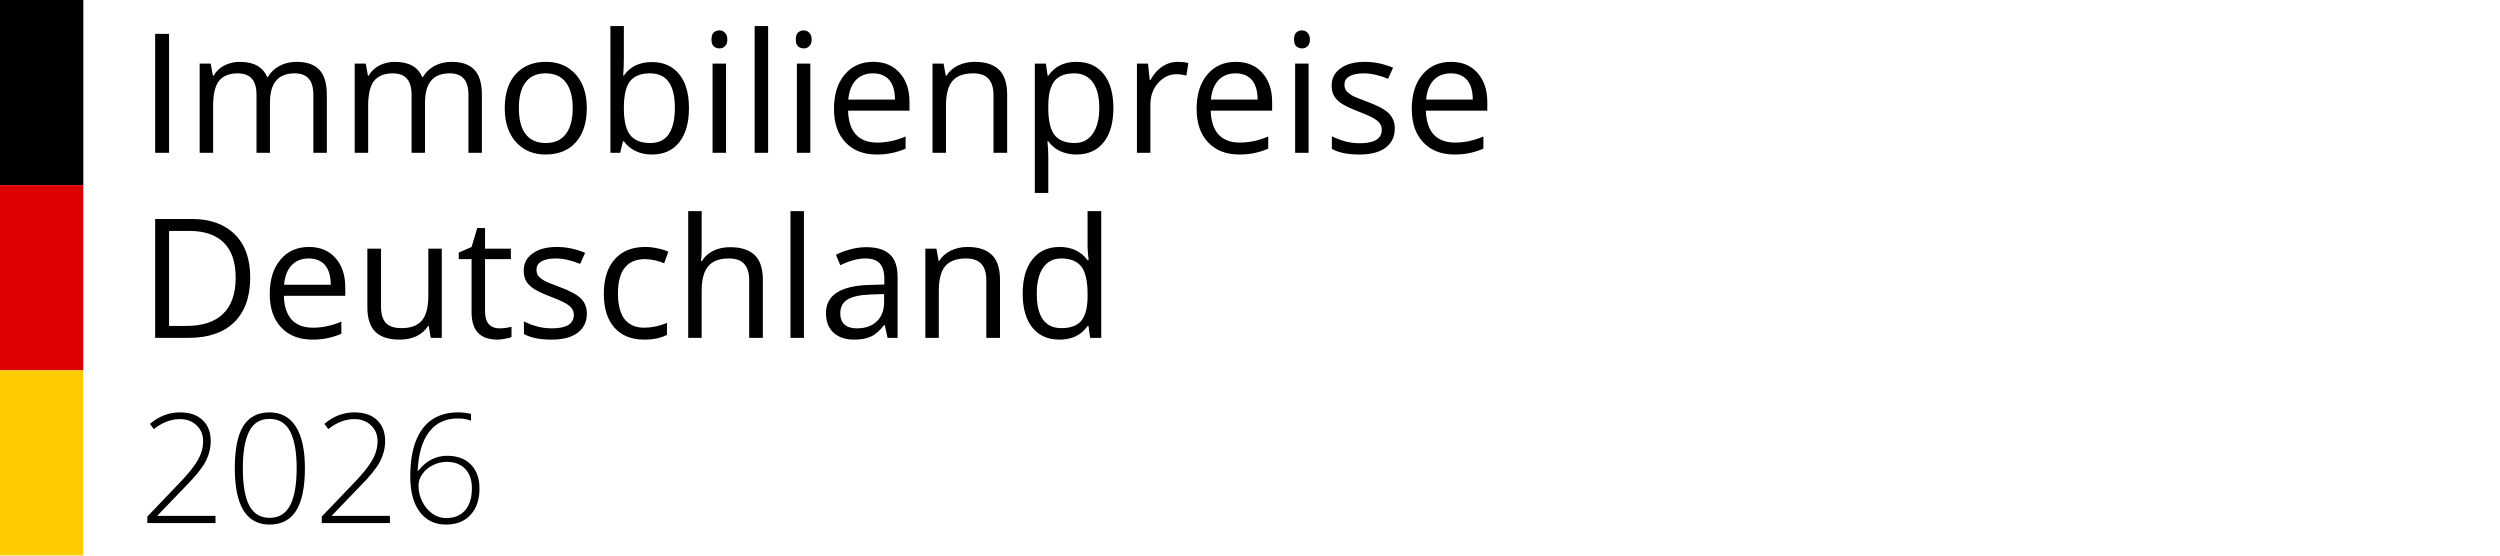
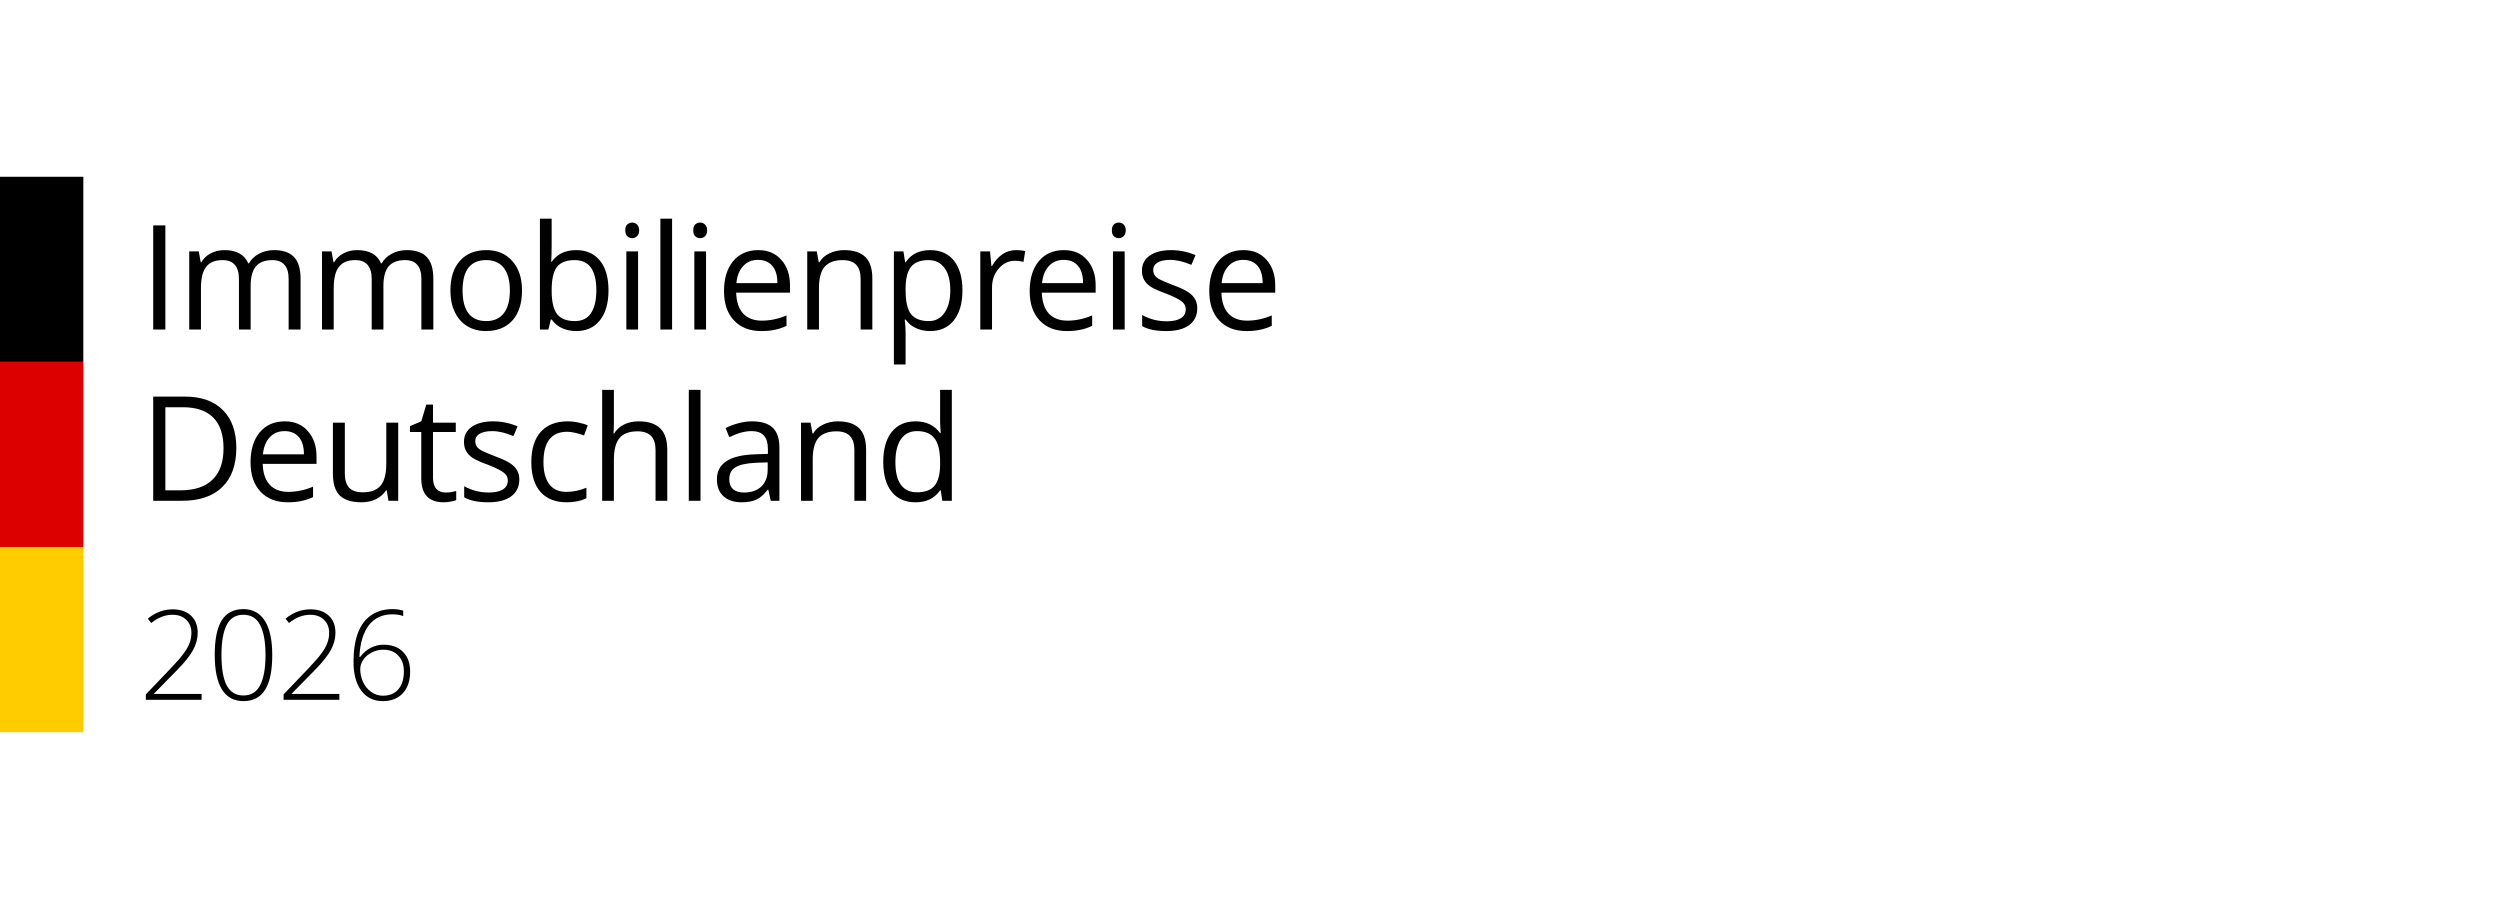
- <svg xmlns="http://www.w3.org/2000/svg" width="180" height="40" viewBox="0 0 180 40">
+ <svg xmlns="http://www.w3.org/2000/svg" width="110" height="40" viewBox="0 0 180 40">
  <rect x="0" y="0" width="6" height="13.33" fill="#000000" />
  <rect x="0" y="13.33" width="6" height="13.33" fill="#DD0000" />
  <rect x="0" y="26.66" width="6" height="13.33" fill="#FFCC00" />
-   <text x="10" y="11" font-family="'Open Sans', system-ui, -apple-system, sans-serif" font-size="12" font-weight="500" fill="#000000">Immobilienpreise</text>
-   <text x="10" y="24.33" font-family="'Open Sans', system-ui, -apple-system, sans-serif" font-size="12" font-weight="500" fill="#000000">Deutschland</text>
-   <text x="10" y="37.66" font-family="'Open Sans', system-ui, -apple-system, sans-serif" font-size="11" font-weight="300" fill="#000000">2026</text>
+   <text x="10" y="11" font-family="'Open Sans', system-ui, -apple-system, sans-serif" font-size="10.5" font-weight="500" fill="#000000" letter-spacing="-0.02em">Immobilienpreise</text>
+   <text x="10" y="23.33" font-family="'Open Sans', system-ui, -apple-system, sans-serif" font-size="10.5" font-weight="500" fill="#000000" letter-spacing="-0.02em">Deutschland</text>
+   <text x="10" y="37.66" font-family="'Open Sans', system-ui, -apple-system, sans-serif" font-size="9" font-weight="300" fill="#000000" letter-spacing="-0.02em">2026</text>
</svg>
